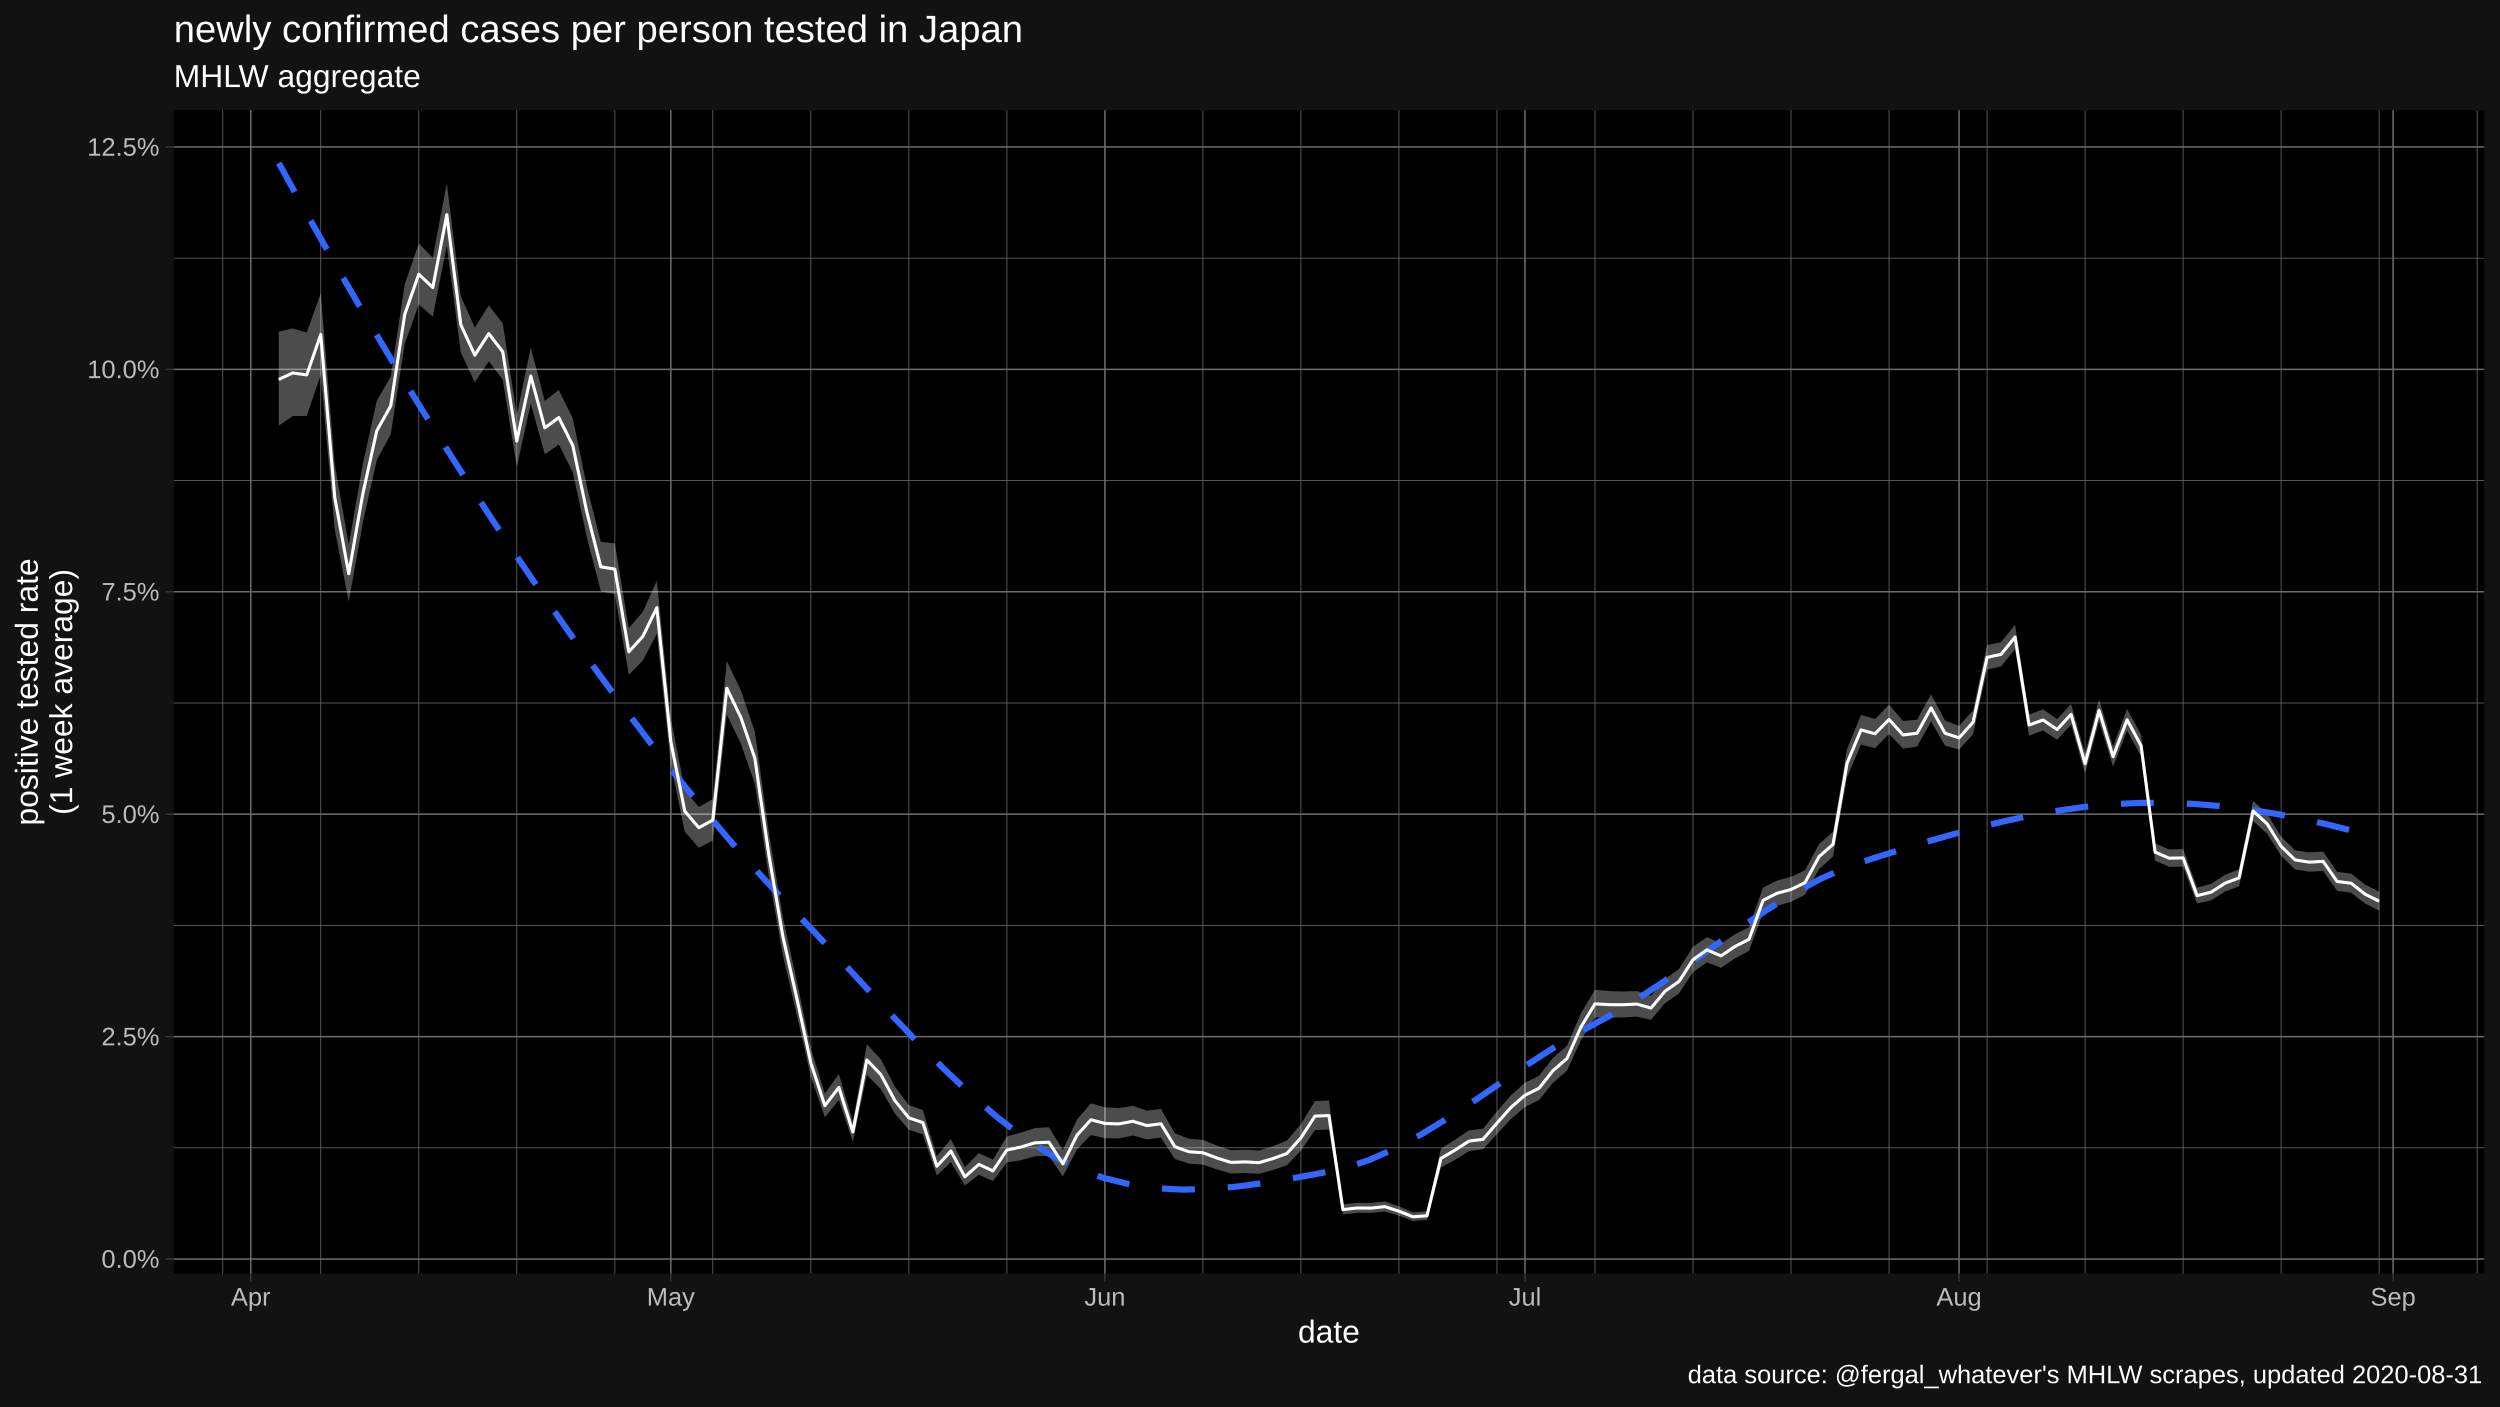
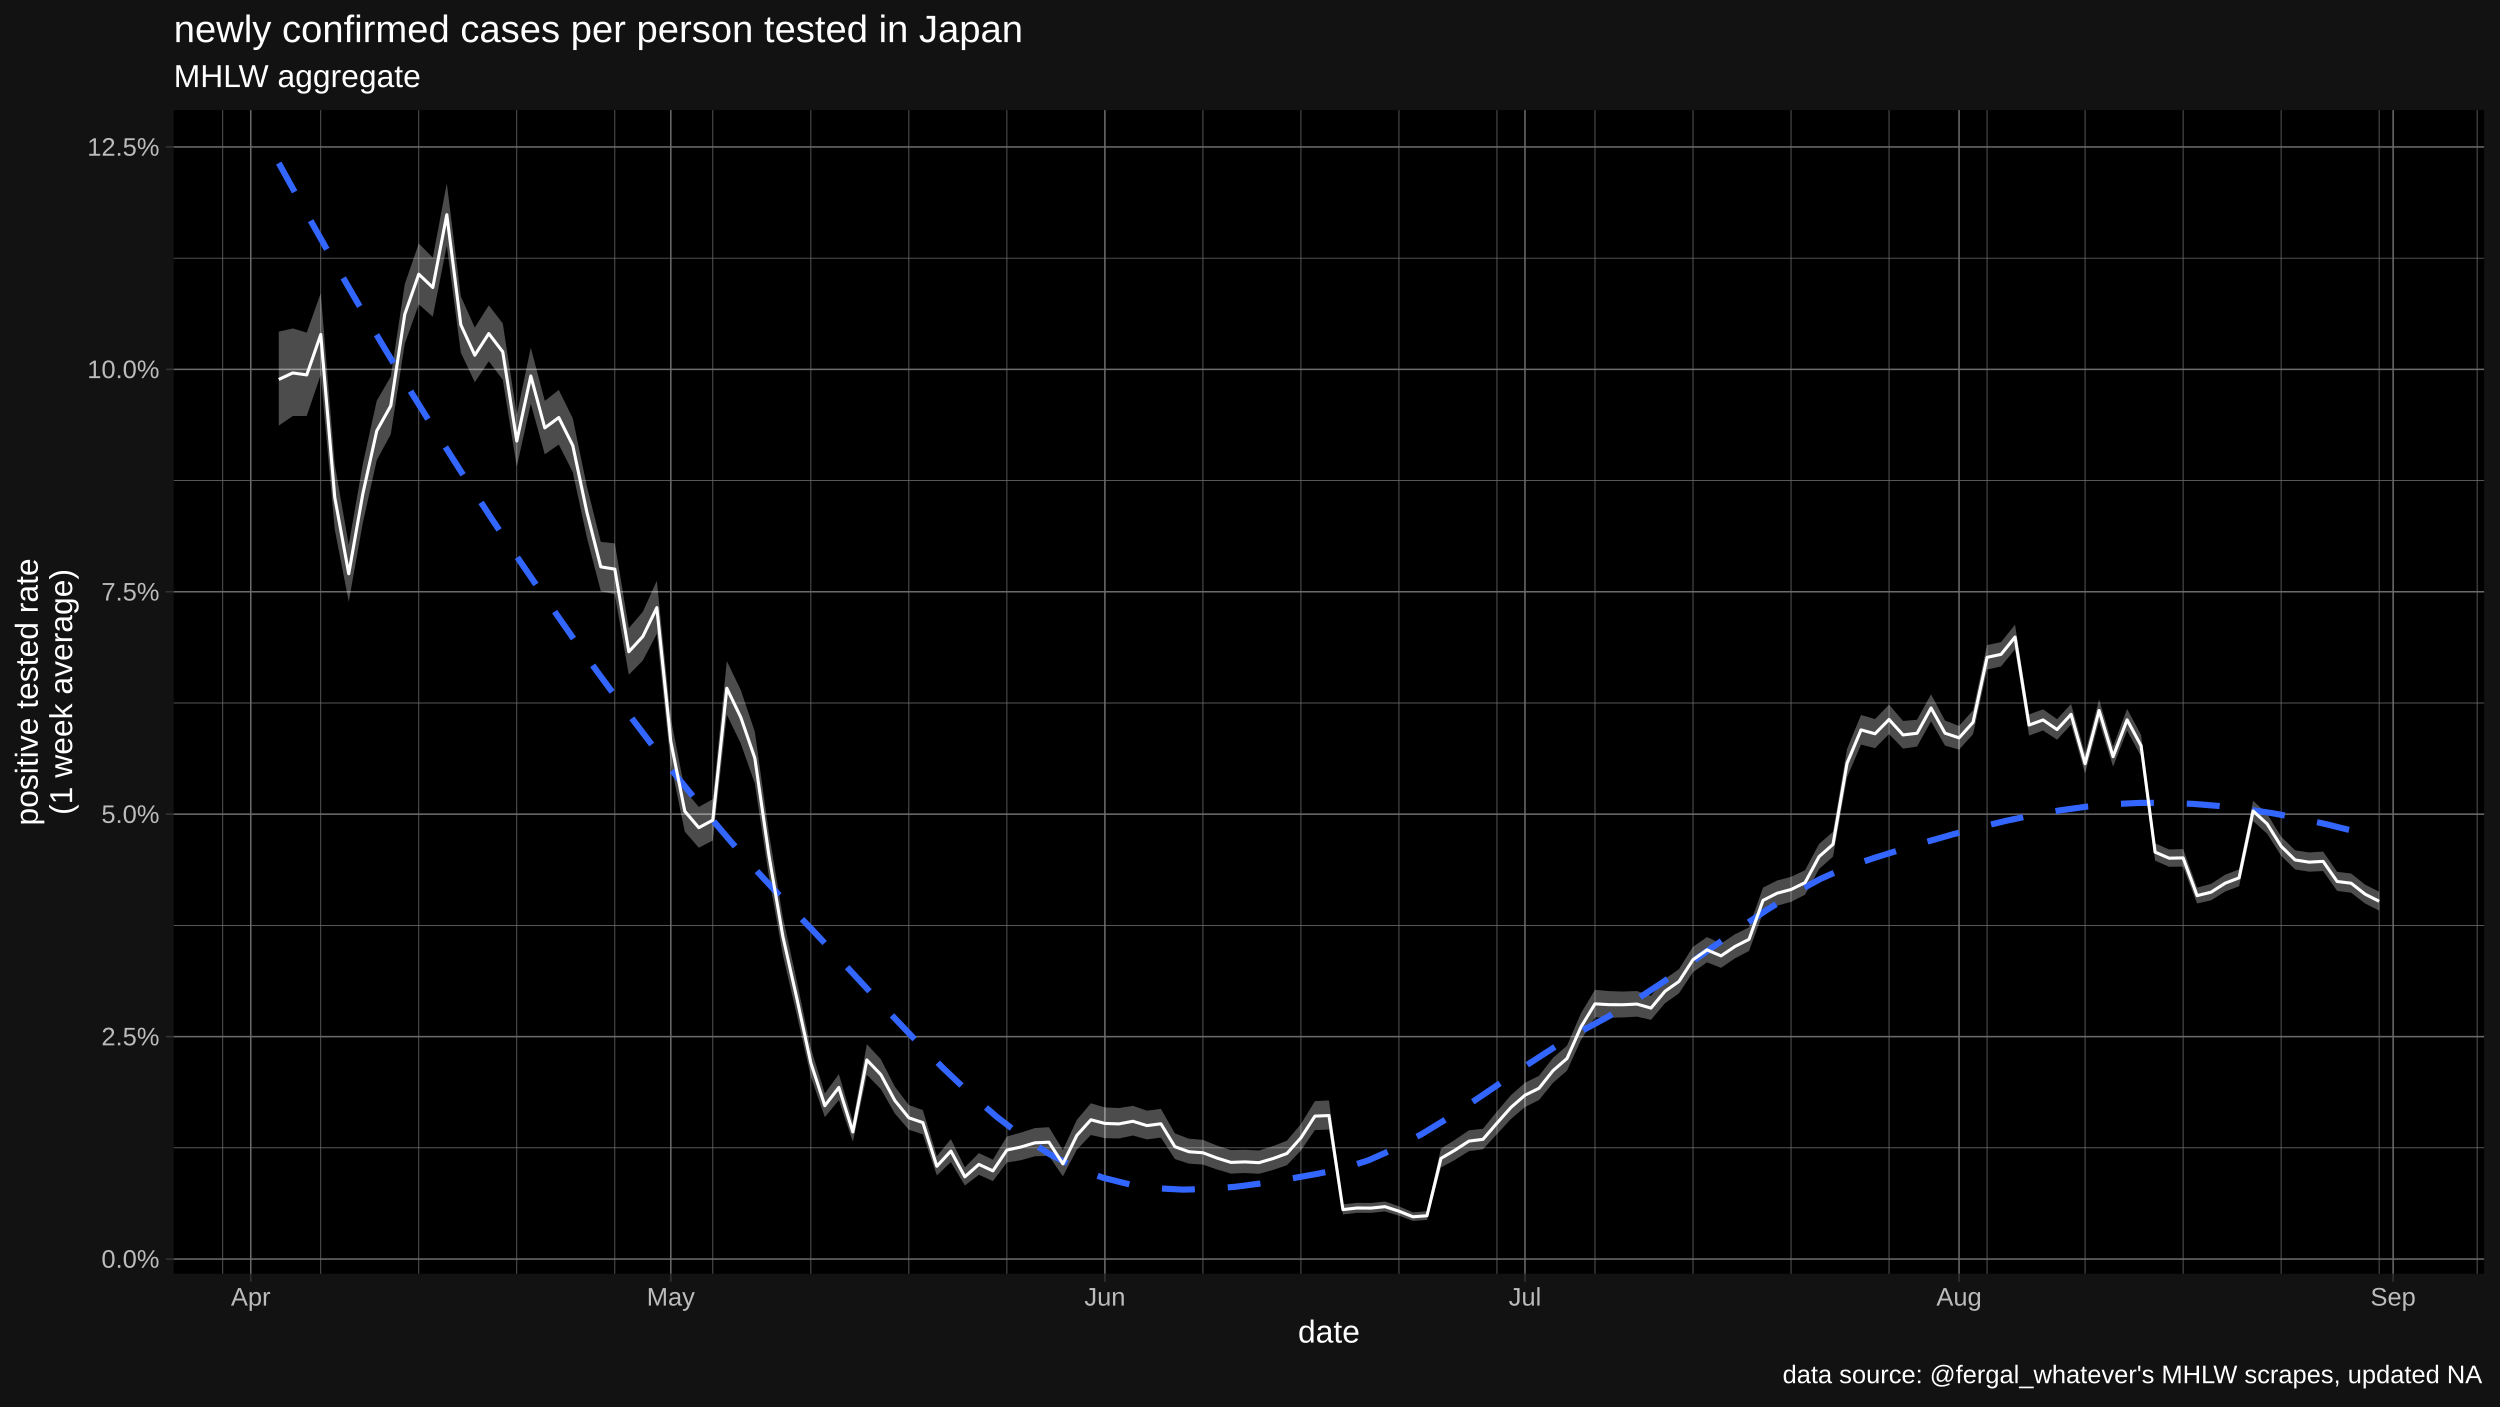
<svg xmlns="http://www.w3.org/2000/svg" viewBox="0 0 864.00 486.00">
  <defs>
    <style type="text/css">
    line, polyline, polygon, path, rect, circle {
      fill: none;
      stroke: #000000;
      stroke-linecap: round;
      stroke-linejoin: round;
      stroke-miterlimit: 10.00;
    }
  </style>
  </defs>
  <rect width="100%" height="100%" style="stroke: none; fill: #FFFFFF;" />
  <rect x="0.00" y="0.00" width="864.00" height="486.00" style="stroke-width: 1.07; stroke: #121212; fill: #121212;" />
  <defs>
    <clipPath id="cpNjAuMDR8ODU4LjUyfDQ0MC4yMnwzOC4wNw==">
      <rect x="60.04" y="38.07" width="798.48" height="402.15" />
    </clipPath>
  </defs>
  <rect x="60.04" y="38.07" width="798.48" height="402.15" style="stroke-width: 1.07; stroke: none; fill: #000000;" clip-path="url(#cpNjAuMDR8ODU4LjUyfDQ0MC4yMnwzOC4wNw==)" />
  <polyline points="60.04,396.68 858.52,396.68 " style="stroke-width: 0.27; stroke: #6B6B6B; stroke-linecap: butt;" clip-path="url(#cpNjAuMDR8ODU4LjUyfDQ0MC4yMnwzOC4wNw==)" />
  <polyline points="60.04,319.82 858.52,319.82 " style="stroke-width: 0.27; stroke: #6B6B6B; stroke-linecap: butt;" clip-path="url(#cpNjAuMDR8ODU4LjUyfDQ0MC4yMnwzOC4wNw==)" />
  <polyline points="60.04,242.95 858.52,242.95 " style="stroke-width: 0.27; stroke: #6B6B6B; stroke-linecap: butt;" clip-path="url(#cpNjAuMDR8ODU4LjUyfDQ0MC4yMnwzOC4wNw==)" />
  <polyline points="60.04,166.09 858.52,166.09 " style="stroke-width: 0.27; stroke: #6B6B6B; stroke-linecap: butt;" clip-path="url(#cpNjAuMDR8ODU4LjUyfDQ0MC4yMnwzOC4wNw==)" />
  <polyline points="60.04,89.22 858.52,89.22 " style="stroke-width: 0.27; stroke: #6B6B6B; stroke-linecap: butt;" clip-path="url(#cpNjAuMDR8ODU4LjUyfDQ0MC4yMnwzOC4wNw==)" />
  <polyline points="76.98,440.22 76.98,38.07 " style="stroke-width: 0.27; stroke: #6B6B6B; stroke-linecap: butt;" clip-path="url(#cpNjAuMDR8ODU4LjUyfDQ0MC4yMnwzOC4wNw==)" />
  <polyline points="110.85,440.22 110.85,38.07 " style="stroke-width: 0.27; stroke: #6B6B6B; stroke-linecap: butt;" clip-path="url(#cpNjAuMDR8ODU4LjUyfDQ0MC4yMnwzOC4wNw==)" />
  <polyline points="144.73,440.22 144.73,38.07 " style="stroke-width: 0.27; stroke: #6B6B6B; stroke-linecap: butt;" clip-path="url(#cpNjAuMDR8ODU4LjUyfDQ0MC4yMnwzOC4wNw==)" />
  <polyline points="178.60,440.22 178.60,38.07 " style="stroke-width: 0.27; stroke: #6B6B6B; stroke-linecap: butt;" clip-path="url(#cpNjAuMDR8ODU4LjUyfDQ0MC4yMnwzOC4wNw==)" />
  <polyline points="212.48,440.22 212.48,38.07 " style="stroke-width: 0.27; stroke: #6B6B6B; stroke-linecap: butt;" clip-path="url(#cpNjAuMDR8ODU4LjUyfDQ0MC4yMnwzOC4wNw==)" />
  <polyline points="246.35,440.22 246.35,38.07 " style="stroke-width: 0.27; stroke: #6B6B6B; stroke-linecap: butt;" clip-path="url(#cpNjAuMDR8ODU4LjUyfDQ0MC4yMnwzOC4wNw==)" />
  <polyline points="280.23,440.22 280.23,38.07 " style="stroke-width: 0.27; stroke: #6B6B6B; stroke-linecap: butt;" clip-path="url(#cpNjAuMDR8ODU4LjUyfDQ0MC4yMnwzOC4wNw==)" />
  <polyline points="314.10,440.22 314.10,38.07 " style="stroke-width: 0.27; stroke: #6B6B6B; stroke-linecap: butt;" clip-path="url(#cpNjAuMDR8ODU4LjUyfDQ0MC4yMnwzOC4wNw==)" />
  <polyline points="347.98,440.22 347.98,38.07 " style="stroke-width: 0.27; stroke: #6B6B6B; stroke-linecap: butt;" clip-path="url(#cpNjAuMDR8ODU4LjUyfDQ0MC4yMnwzOC4wNw==)" />
  <polyline points="415.73,440.22 415.73,38.07 " style="stroke-width: 0.27; stroke: #6B6B6B; stroke-linecap: butt;" clip-path="url(#cpNjAuMDR8ODU4LjUyfDQ0MC4yMnwzOC4wNw==)" />
  <polyline points="449.60,440.22 449.60,38.07 " style="stroke-width: 0.27; stroke: #6B6B6B; stroke-linecap: butt;" clip-path="url(#cpNjAuMDR8ODU4LjUyfDQ0MC4yMnwzOC4wNw==)" />
  <polyline points="483.48,440.22 483.48,38.07 " style="stroke-width: 0.27; stroke: #6B6B6B; stroke-linecap: butt;" clip-path="url(#cpNjAuMDR8ODU4LjUyfDQ0MC4yMnwzOC4wNw==)" />
  <polyline points="517.35,440.22 517.35,38.07 " style="stroke-width: 0.27; stroke: #6B6B6B; stroke-linecap: butt;" clip-path="url(#cpNjAuMDR8ODU4LjUyfDQ0MC4yMnwzOC4wNw==)" />
  <polyline points="551.23,440.22 551.23,38.07 " style="stroke-width: 0.27; stroke: #6B6B6B; stroke-linecap: butt;" clip-path="url(#cpNjAuMDR8ODU4LjUyfDQ0MC4yMnwzOC4wNw==)" />
  <polyline points="585.10,440.22 585.10,38.07 " style="stroke-width: 0.27; stroke: #6B6B6B; stroke-linecap: butt;" clip-path="url(#cpNjAuMDR8ODU4LjUyfDQ0MC4yMnwzOC4wNw==)" />
  <polyline points="618.98,440.22 618.98,38.07 " style="stroke-width: 0.27; stroke: #6B6B6B; stroke-linecap: butt;" clip-path="url(#cpNjAuMDR8ODU4LjUyfDQ0MC4yMnwzOC4wNw==)" />
  <polyline points="652.85,440.22 652.85,38.07 " style="stroke-width: 0.27; stroke: #6B6B6B; stroke-linecap: butt;" clip-path="url(#cpNjAuMDR8ODU4LjUyfDQ0MC4yMnwzOC4wNw==)" />
  <polyline points="686.73,440.22 686.73,38.07 " style="stroke-width: 0.27; stroke: #6B6B6B; stroke-linecap: butt;" clip-path="url(#cpNjAuMDR8ODU4LjUyfDQ0MC4yMnwzOC4wNw==)" />
  <polyline points="720.60,440.22 720.60,38.07 " style="stroke-width: 0.27; stroke: #6B6B6B; stroke-linecap: butt;" clip-path="url(#cpNjAuMDR8ODU4LjUyfDQ0MC4yMnwzOC4wNw==)" />
  <polyline points="754.48,440.22 754.48,38.07 " style="stroke-width: 0.27; stroke: #6B6B6B; stroke-linecap: butt;" clip-path="url(#cpNjAuMDR8ODU4LjUyfDQ0MC4yMnwzOC4wNw==)" />
  <polyline points="788.35,440.22 788.35,38.07 " style="stroke-width: 0.27; stroke: #6B6B6B; stroke-linecap: butt;" clip-path="url(#cpNjAuMDR8ODU4LjUyfDQ0MC4yMnwzOC4wNw==)" />
  <polyline points="822.23,440.22 822.23,38.07 " style="stroke-width: 0.27; stroke: #6B6B6B; stroke-linecap: butt;" clip-path="url(#cpNjAuMDR8ODU4LjUyfDQ0MC4yMnwzOC4wNw==)" />
  <polyline points="856.10,440.22 856.10,38.07 " style="stroke-width: 0.27; stroke: #6B6B6B; stroke-linecap: butt;" clip-path="url(#cpNjAuMDR8ODU4LjUyfDQ0MC4yMnwzOC4wNw==)" />
  <polyline points="60.04,435.12 858.52,435.12 " style="stroke-width: 0.53; stroke: #6B6B6B; stroke-linecap: butt;" clip-path="url(#cpNjAuMDR8ODU4LjUyfDQ0MC4yMnwzOC4wNw==)" />
  <polyline points="60.04,358.25 858.52,358.25 " style="stroke-width: 0.53; stroke: #6B6B6B; stroke-linecap: butt;" clip-path="url(#cpNjAuMDR8ODU4LjUyfDQ0MC4yMnwzOC4wNw==)" />
  <polyline points="60.04,281.38 858.52,281.38 " style="stroke-width: 0.53; stroke: #6B6B6B; stroke-linecap: butt;" clip-path="url(#cpNjAuMDR8ODU4LjUyfDQ0MC4yMnwzOC4wNw==)" />
  <polyline points="60.04,204.52 858.52,204.52 " style="stroke-width: 0.53; stroke: #6B6B6B; stroke-linecap: butt;" clip-path="url(#cpNjAuMDR8ODU4LjUyfDQ0MC4yMnwzOC4wNw==)" />
  <polyline points="60.04,127.65 858.52,127.65 " style="stroke-width: 0.53; stroke: #6B6B6B; stroke-linecap: butt;" clip-path="url(#cpNjAuMDR8ODU4LjUyfDQ0MC4yMnwzOC4wNw==)" />
  <polyline points="60.04,50.79 858.52,50.79 " style="stroke-width: 0.53; stroke: #6B6B6B; stroke-linecap: butt;" clip-path="url(#cpNjAuMDR8ODU4LjUyfDQ0MC4yMnwzOC4wNw==)" />
  <polyline points="86.66,440.22 86.66,38.07 " style="stroke-width: 0.53; stroke: #6B6B6B; stroke-linecap: butt;" clip-path="url(#cpNjAuMDR8ODU4LjUyfDQ0MC4yMnwzOC4wNw==)" />
  <polyline points="231.83,440.22 231.83,38.07 " style="stroke-width: 0.53; stroke: #6B6B6B; stroke-linecap: butt;" clip-path="url(#cpNjAuMDR8ODU4LjUyfDQ0MC4yMnwzOC4wNw==)" />
  <polyline points="381.85,440.22 381.85,38.07 " style="stroke-width: 0.53; stroke: #6B6B6B; stroke-linecap: butt;" clip-path="url(#cpNjAuMDR8ODU4LjUyfDQ0MC4yMnwzOC4wNw==)" />
  <polyline points="527.03,440.22 527.03,38.07 " style="stroke-width: 0.53; stroke: #6B6B6B; stroke-linecap: butt;" clip-path="url(#cpNjAuMDR8ODU4LjUyfDQ0MC4yMnwzOC4wNw==)" />
  <polyline points="677.05,440.22 677.05,38.07 " style="stroke-width: 0.53; stroke: #6B6B6B; stroke-linecap: butt;" clip-path="url(#cpNjAuMDR8ODU4LjUyfDQ0MC4yMnwzOC4wNw==)" />
  <polyline points="827.07,440.22 827.07,38.07 " style="stroke-width: 0.53; stroke: #6B6B6B; stroke-linecap: butt;" clip-path="url(#cpNjAuMDR8ODU4LjUyfDQ0MC4yMnwzOC4wNw==)" />
  <polygon points="96.34,114.60 101.17,113.51 106.01,114.94 110.85,101.30 115.69,160.52 120.53,188.30 125.37,160.43 130.21,138.48 135.05,130.15 139.89,98.20 144.73,84.13 149.57,89.06 154.41,63.33 159.25,102.38 164.09,113.23 168.92,105.51 173.76,111.79 178.60,143.36 183.44,120.15 188.28,138.54 193.12,134.76 197.96,144.59 202.80,167.98 207.64,187.28 212.48,187.79 217.32,217.09 222.16,211.42 227.00,200.71 231.83,248.32 236.67,273.06 241.51,278.88 246.35,276.19 251.19,228.46 256.03,238.54 260.87,252.89 265.71,287.69 270.55,316.97 275.39,339.12 280.23,362.35 285.07,377.90 289.91,371.20 294.75,387.60 299.58,360.87 304.42,366.09 309.26,375.55 314.10,381.92 318.94,383.65 323.78,399.58 328.62,393.68 333.46,403.42 338.30,398.51 343.14,400.78 347.98,392.78 352.82,391.42 357.66,389.87 362.50,389.55 367.33,397.45 372.17,386.98 377.01,381.30 381.85,382.72 386.69,382.94 391.53,382.17 396.37,383.84 401.21,383.23 406.05,391.69 410.89,393.54 415.73,393.94 420.57,395.91 425.41,397.47 430.25,397.35 435.08,397.61 439.92,396.11 444.76,394.20 449.60,388.47 454.44,380.54 459.28,380.31 464.12,416.23 468.96,415.70 473.80,415.75 478.64,415.24 483.48,416.93 488.32,418.98 493.16,418.62 497.99,396.95 502.83,393.92 507.67,390.64 512.51,390.09 517.35,384.12 522.19,378.49 527.03,374.19 531.87,371.82 536.71,365.60 541.55,361.40 546.39,350.16 551.23,342.07 556.07,342.53 560.91,342.67 565.74,342.50 570.58,344.17 575.42,338.33 580.26,334.93 585.10,327.22 589.94,323.85 594.78,326.09 599.62,322.86 604.46,320.50 609.30,306.75 614.14,304.31 618.98,303.02 623.82,300.76 628.66,291.68 633.49,287.48 638.33,258.87 643.17,247.09 648.01,248.51 652.85,243.52 657.69,249.16 662.53,248.74 667.37,239.95 672.21,249.03 677.05,250.88 681.89,245.46 686.73,222.92 691.57,221.92 696.40,215.89 701.24,246.89 706.08,245.14 710.92,248.55 715.76,243.29 720.60,260.51 725.44,241.72 730.28,258.00 735.12,244.98 739.96,254.00 744.80,291.47 749.64,293.58 754.48,293.43 759.32,306.76 764.15,305.47 768.99,302.31 773.83,300.45 778.67,276.75 783.51,281.24 788.35,289.12 793.19,293.87 798.03,294.61 802.87,294.30 807.71,301.32 812.55,301.89 817.39,305.73 822.23,308.20 822.23,314.71 817.39,312.27 812.55,308.52 807.71,307.89 802.87,301.03 798.03,301.26 793.19,300.48 788.35,295.74 783.51,288.12 778.67,283.76 773.83,306.29 768.99,308.13 764.15,311.17 759.32,312.25 754.48,299.51 749.64,299.56 744.80,297.46 739.96,261.38 735.12,252.51 730.28,264.96 725.44,249.30 720.60,267.29 715.76,250.43 710.92,255.66 706.08,252.45 701.24,254.21 696.40,224.37 691.57,230.32 686.73,231.38 681.89,253.73 677.05,259.06 672.21,257.69 667.37,249.30 662.53,258.01 657.69,258.73 652.85,253.68 648.01,258.58 643.17,257.32 638.33,268.66 633.49,296.04 628.66,300.36 623.82,309.21 618.98,311.69 614.14,313.01 609.30,315.48 604.46,328.65 599.62,331.19 594.78,334.49 589.94,332.59 585.10,335.98 580.26,343.30 575.42,346.70 570.58,352.47 565.74,351.35 560.91,351.64 556.07,351.71 551.23,351.60 546.39,359.45 541.55,370.03 536.71,374.23 531.87,380.19 527.03,382.59 522.19,386.72 517.35,391.93 512.51,397.20 507.67,397.84 502.83,400.86 497.99,403.48 493.16,421.60 488.32,421.94 483.48,420.14 478.64,418.68 473.80,419.16 468.96,419.15 464.12,419.72 459.28,390.37 454.44,390.56 449.60,397.60 444.76,402.71 439.92,404.34 435.08,405.67 430.25,405.39 425.41,405.60 420.57,404.17 415.73,402.48 410.89,402.16 406.05,400.57 401.21,393.15 396.37,393.78 391.53,392.44 386.69,393.46 381.85,393.35 377.01,392.25 372.17,397.31 367.33,406.55 362.50,399.48 357.66,399.61 352.82,400.97 347.98,401.75 343.14,408.20 338.30,406.00 333.46,409.71 328.62,401.62 323.78,406.25 318.94,392.03 314.10,390.45 309.26,384.83 304.42,376.39 299.58,371.47 294.75,394.57 289.91,380.19 285.07,386.11 280.23,372.09 275.39,350.76 270.55,329.98 265.71,302.84 260.87,270.79 256.03,257.01 251.19,246.97 246.35,290.46 241.51,292.98 236.67,287.43 231.83,264.05 227.00,219.06 222.16,228.27 217.32,233.20 212.48,205.37 207.64,204.32 202.80,185.65 197.96,163.19 193.12,153.63 188.28,157.02 183.44,139.50 178.60,161.30 173.76,131.25 168.92,124.87 164.09,132.09 159.25,121.85 154.41,84.86 149.57,109.47 144.73,105.19 139.89,118.81 135.05,150.08 130.21,159.04 125.37,180.82 120.53,207.98 115.69,182.98 110.85,129.51 106.01,143.75 101.17,143.78 96.34,147.10 " style="stroke-width: 1.07; stroke: none; fill: #FFFFFF; fill-opacity: 0.30;" clip-path="url(#cpNjAuMDR8ODU4LjUyfDQ0MC4yMnwzOC4wNw==)" />
  <polyline points="96.34,56.35 105.52,73.02 114.71,89.29 123.90,105.18 133.09,120.68 142.28,135.83 151.47,150.61 160.65,165.05 169.84,179.16 179.03,192.95 188.22,206.42 197.41,219.58 206.60,232.40 215.79,244.86 224.97,256.96 234.16,268.66 243.35,279.94 252.54,290.80 261.73,301.21 270.92,311.15 280.11,320.71 289.29,330.49 298.48,340.41 307.67,350.29 316.86,359.96 326.05,369.25 335.24,377.96 344.42,385.93 353.61,392.98 362.80,398.92 371.99,403.60 381.18,407.02 390.37,409.32 399.56,410.65 408.74,411.13 417.93,410.91 427.12,410.13 436.31,408.92 445.50,407.42 454.69,405.78 463.87,403.93 473.06,400.95 482.25,396.86 491.44,391.89 500.63,386.26 509.82,380.21 519.01,373.97 528.19,367.75 537.38,361.79 546.57,356.32 555.76,351.35 564.95,345.84 574.14,339.80 583.33,333.41 592.51,326.90 601.70,320.46 610.89,314.31 620.08,308.64 629.27,303.68 638.46,299.62 647.64,296.53 656.83,293.66 666.02,290.88 675.21,288.26 684.40,285.82 693.59,283.61 702.78,281.67 711.96,280.05 721.15,278.78 730.34,277.91 739.53,277.48 748.72,277.45 757.91,277.82 767.10,278.56 776.28,279.65 785.47,281.07 794.66,282.80 803.85,284.82 813.04,287.11 822.23,289.66 " style="stroke-width: 2.13; stroke: #3366FF; stroke-dasharray: 11.38,11.38; stroke-linecap: butt;" clip-path="url(#cpNjAuMDR8ODU4LjUyfDQ0MC4yMnwzOC4wNw==)" />
  <polyline points="96.34,131.14 101.17,128.89 106.01,129.57 110.85,115.61 115.69,171.91 120.53,198.28 125.37,170.76 130.21,148.89 135.05,140.23 139.89,108.61 144.73,94.76 149.57,99.37 154.41,74.20 159.25,112.21 164.09,122.76 168.92,115.28 173.76,121.62 178.60,152.42 183.44,129.93 188.28,147.88 193.12,144.30 197.96,153.99 202.80,176.92 207.64,195.90 212.48,196.69 217.32,225.25 222.16,219.96 227.00,210.01 231.83,256.31 236.67,280.36 241.51,286.05 246.35,283.44 251.19,237.86 256.03,247.94 260.87,262.00 265.71,295.42 270.55,323.61 275.39,345.07 280.23,367.35 285.07,382.12 289.91,375.82 294.75,391.19 299.58,366.32 304.42,371.39 309.26,380.34 314.10,386.32 318.94,387.98 323.78,403.05 328.62,397.80 333.46,406.70 338.30,402.41 343.14,404.66 347.98,397.46 352.82,396.41 357.66,394.96 362.50,394.74 367.33,402.23 372.17,392.37 377.01,387.00 381.85,388.26 386.69,388.42 391.53,387.51 396.37,389.01 401.21,388.38 406.05,396.31 410.89,398.04 415.73,398.39 420.57,400.22 425.41,401.72 430.25,401.55 435.08,401.82 439.92,400.41 444.76,398.64 449.60,393.22 454.44,385.73 459.28,385.53 464.12,418.04 468.96,417.49 473.80,417.52 478.64,417.02 483.48,418.59 488.32,420.52 493.16,420.16 497.99,400.33 502.83,397.50 507.67,394.36 512.51,393.76 517.35,388.15 522.19,382.72 527.03,378.50 531.87,376.11 536.71,370.02 541.55,365.81 546.39,354.91 551.23,346.93 556.07,347.21 560.91,347.24 565.74,347.01 570.58,348.39 575.42,342.58 580.26,339.18 585.10,331.67 589.94,328.28 594.78,330.35 599.62,327.09 604.46,324.63 609.30,311.17 614.14,308.71 618.98,307.41 623.82,305.03 628.66,296.06 633.49,291.80 638.33,263.81 643.17,252.25 648.01,253.59 652.85,248.65 657.69,253.99 662.53,253.42 667.37,244.67 672.21,253.39 677.05,255.00 681.89,249.63 686.73,227.18 691.57,226.15 696.40,220.16 701.24,250.58 706.08,248.82 710.92,252.13 715.76,246.88 720.60,263.92 725.44,245.54 730.28,261.51 735.12,248.77 739.96,257.72 744.80,294.49 749.64,296.59 754.48,296.49 759.32,309.53 764.15,308.34 768.99,305.24 773.83,303.39 778.67,280.28 783.51,284.71 788.35,292.46 793.19,297.20 798.03,297.96 802.87,297.69 807.71,304.64 812.55,305.24 817.39,309.03 822.23,311.48 " style="stroke-width: 1.07; stroke: #FFFFFF; stroke-linecap: butt;" clip-path="url(#cpNjAuMDR8ODU4LjUyfDQ0MC4yMnwzOC4wNw==)" />
  <defs>
    <clipPath id="cpMC4wMHw4NjQuMDB8NDg2LjAwfDAuMDA=">
      <rect x="0.00" y="0.00" width="864.00" height="486.00" />
    </clipPath>
  </defs>
  <g clip-path="url(#cpMC4wMHw4NjQuMDB8NDg2LjAwfDAuMDA=)">
    <text x="35.05" y="438.14" style="font-size: 8.80px; fill: #BCBCBC; font-family: Liberation Sans;" textLength="20.06px" lengthAdjust="spacingAndGlyphs">0.0%</text>
  </g>
  <g clip-path="url(#cpMC4wMHw4NjQuMDB8NDg2LjAwfDAuMDA=)">
    <text x="35.05" y="361.28" style="font-size: 8.80px; fill: #BCBCBC; font-family: Liberation Sans;" textLength="20.06px" lengthAdjust="spacingAndGlyphs">2.5%</text>
  </g>
  <g clip-path="url(#cpMC4wMHw4NjQuMDB8NDg2LjAwfDAuMDA=)">
    <text x="35.05" y="284.41" style="font-size: 8.80px; fill: #BCBCBC; font-family: Liberation Sans;" textLength="20.06px" lengthAdjust="spacingAndGlyphs">5.0%</text>
  </g>
  <g clip-path="url(#cpMC4wMHw4NjQuMDB8NDg2LjAwfDAuMDA=)">
    <text x="35.05" y="207.55" style="font-size: 8.80px; fill: #BCBCBC; font-family: Liberation Sans;" textLength="20.06px" lengthAdjust="spacingAndGlyphs">7.5%</text>
  </g>
  <g clip-path="url(#cpMC4wMHw4NjQuMDB8NDg2LjAwfDAuMDA=)">
    <text x="30.16" y="130.68" style="font-size: 8.80px; fill: #BCBCBC; font-family: Liberation Sans;" textLength="24.95px" lengthAdjust="spacingAndGlyphs">10.0%</text>
  </g>
  <g clip-path="url(#cpMC4wMHw4NjQuMDB8NDg2LjAwfDAuMDA=)">
    <text x="30.16" y="53.82" style="font-size: 8.80px; fill: #BCBCBC; font-family: Liberation Sans;" textLength="24.95px" lengthAdjust="spacingAndGlyphs">12.5%</text>
  </g>
  <polyline points="57.30,435.12 60.04,435.12 " style="stroke-width: 0.53; stroke: #333333; stroke-linecap: butt;" clip-path="url(#cpMC4wMHw4NjQuMDB8NDg2LjAwfDAuMDA=)" />
  <polyline points="57.30,358.25 60.04,358.25 " style="stroke-width: 0.53; stroke: #333333; stroke-linecap: butt;" clip-path="url(#cpMC4wMHw4NjQuMDB8NDg2LjAwfDAuMDA=)" />
  <polyline points="57.30,281.38 60.04,281.38 " style="stroke-width: 0.53; stroke: #333333; stroke-linecap: butt;" clip-path="url(#cpMC4wMHw4NjQuMDB8NDg2LjAwfDAuMDA=)" />
  <polyline points="57.30,204.52 60.04,204.52 " style="stroke-width: 0.53; stroke: #333333; stroke-linecap: butt;" clip-path="url(#cpMC4wMHw4NjQuMDB8NDg2LjAwfDAuMDA=)" />
  <polyline points="57.30,127.65 60.04,127.65 " style="stroke-width: 0.53; stroke: #333333; stroke-linecap: butt;" clip-path="url(#cpMC4wMHw4NjQuMDB8NDg2LjAwfDAuMDA=)" />
  <polyline points="57.30,50.79 60.04,50.79 " style="stroke-width: 0.53; stroke: #333333; stroke-linecap: butt;" clip-path="url(#cpMC4wMHw4NjQuMDB8NDg2LjAwfDAuMDA=)" />
  <polyline points="86.66,442.96 86.66,440.22 " style="stroke-width: 0.53; stroke: #333333; stroke-linecap: butt;" clip-path="url(#cpMC4wMHw4NjQuMDB8NDg2LjAwfDAuMDA=)" />
  <polyline points="231.83,442.96 231.83,440.22 " style="stroke-width: 0.53; stroke: #333333; stroke-linecap: butt;" clip-path="url(#cpMC4wMHw4NjQuMDB8NDg2LjAwfDAuMDA=)" />
  <polyline points="381.85,442.96 381.85,440.22 " style="stroke-width: 0.53; stroke: #333333; stroke-linecap: butt;" clip-path="url(#cpMC4wMHw4NjQuMDB8NDg2LjAwfDAuMDA=)" />
  <polyline points="527.03,442.96 527.03,440.22 " style="stroke-width: 0.53; stroke: #333333; stroke-linecap: butt;" clip-path="url(#cpMC4wMHw4NjQuMDB8NDg2LjAwfDAuMDA=)" />
  <polyline points="677.05,442.96 677.05,440.22 " style="stroke-width: 0.53; stroke: #333333; stroke-linecap: butt;" clip-path="url(#cpMC4wMHw4NjQuMDB8NDg2LjAwfDAuMDA=)" />
  <polyline points="827.07,442.96 827.07,440.22 " style="stroke-width: 0.53; stroke: #333333; stroke-linecap: butt;" clip-path="url(#cpMC4wMHw4NjQuMDB8NDg2LjAwfDAuMDA=)" />
  <g clip-path="url(#cpMC4wMHw4NjQuMDB8NDg2LjAwfDAuMDA=)">
    <text x="79.81" y="451.21" style="font-size: 8.80px; fill: #BCBCBC; font-family: Liberation Sans;" textLength="13.69px" lengthAdjust="spacingAndGlyphs">Apr</text>
  </g>
  <g clip-path="url(#cpMC4wMHw4NjQuMDB8NDg2LjAwfDAuMDA=)">
    <text x="223.52" y="451.21" style="font-size: 8.80px; fill: #BCBCBC; font-family: Liberation Sans;" textLength="16.62px" lengthAdjust="spacingAndGlyphs">May</text>
  </g>
  <g clip-path="url(#cpMC4wMHw4NjQuMDB8NDg2LjAwfDAuMDA=)">
    <text x="374.76" y="451.21" style="font-size: 8.80px; fill: #BCBCBC; font-family: Liberation Sans;" textLength="14.19px" lengthAdjust="spacingAndGlyphs">Jun</text>
  </g>
  <g clip-path="url(#cpMC4wMHw4NjQuMDB8NDg2LjAwfDAuMDA=)">
    <text x="521.41" y="451.21" style="font-size: 8.80px; fill: #BCBCBC; font-family: Liberation Sans;" textLength="11.25px" lengthAdjust="spacingAndGlyphs">Jul</text>
  </g>
  <g clip-path="url(#cpMC4wMHw4NjQuMDB8NDg2LjAwfDAuMDA=)">
    <text x="669.22" y="451.21" style="font-size: 8.80px; fill: #BCBCBC; font-family: Liberation Sans;" textLength="15.66px" lengthAdjust="spacingAndGlyphs">Aug</text>
  </g>
  <g clip-path="url(#cpMC4wMHw4NjQuMDB8NDg2LjAwfDAuMDA=)">
    <text x="819.24" y="451.21" style="font-size: 8.80px; fill: #BCBCBC; font-family: Liberation Sans;" textLength="15.66px" lengthAdjust="spacingAndGlyphs">Sep</text>
  </g>
  <g clip-path="url(#cpMC4wMHw4NjQuMDB8NDg2LjAwfDAuMDA=)">
    <text x="448.58" y="464.01" style="font-size: 11.00px; fill: #FFFFFF; font-family: Liberation Sans;" textLength="21.41px" lengthAdjust="spacingAndGlyphs">date</text>
  </g>
  <g clip-path="url(#cpMC4wMHw4NjQuMDB8NDg2LjAwfDAuMDA=)">
    <text transform="translate(13.05,285.31) rotate(-90)" style="font-size: 11.00px; fill: #FFFFFF; font-family: Liberation Sans;" textLength="92.33px" lengthAdjust="spacingAndGlyphs">positive tested rate</text>
  </g>
  <g clip-path="url(#cpMC4wMHw4NjQuMDB8NDg2LjAwfDAuMDA=)">
    <text transform="translate(24.93,281.64) rotate(-90)" style="font-size: 11.00px; fill: #FFFFFF; font-family: Liberation Sans;" textLength="84.99px" lengthAdjust="spacingAndGlyphs">(1 week average)</text>
  </g>
  <g clip-path="url(#cpMC4wMHw4NjQuMDB8NDg2LjAwfDAuMDA=)">
    <text x="60.04" y="30.10" style="font-size: 11.00px; fill: #FFFFFF; font-family: Liberation Sans;" textLength="86.21px" lengthAdjust="spacingAndGlyphs">MHLW aggregate</text>
  </g>
  <g clip-path="url(#cpMC4wMHw4NjQuMDB8NDg2LjAwfDAuMDA=)">
    <text x="60.04" y="14.56" style="font-size: 13.20px; fill: #FFFFFF; font-family: Liberation Sans;" textLength="293.49px" lengthAdjust="spacingAndGlyphs">newly confirmed cases per person tested in Japan</text>
  </g>
  <g clip-path="url(#cpMC4wMHw4NjQuMDB8NDg2LjAwfDAuMDA=)">
-     <text x="583.27" y="478.03" style="font-size: 8.80px; fill: #FFFFFF; font-family: Liberation Sans;" textLength="275.25px" lengthAdjust="spacingAndGlyphs">data source: @fergal_whatever's MHLW scrapes, updated 2020-08-31</text>
+     <text x="616.06" y="478.03" style="font-size: 8.80px; fill: #FFFFFF; font-family: Liberation Sans;" textLength="242.46px" lengthAdjust="spacingAndGlyphs">data source: @fergal_whatever's MHLW scrapes, updated NA</text>
  </g>
</svg>
